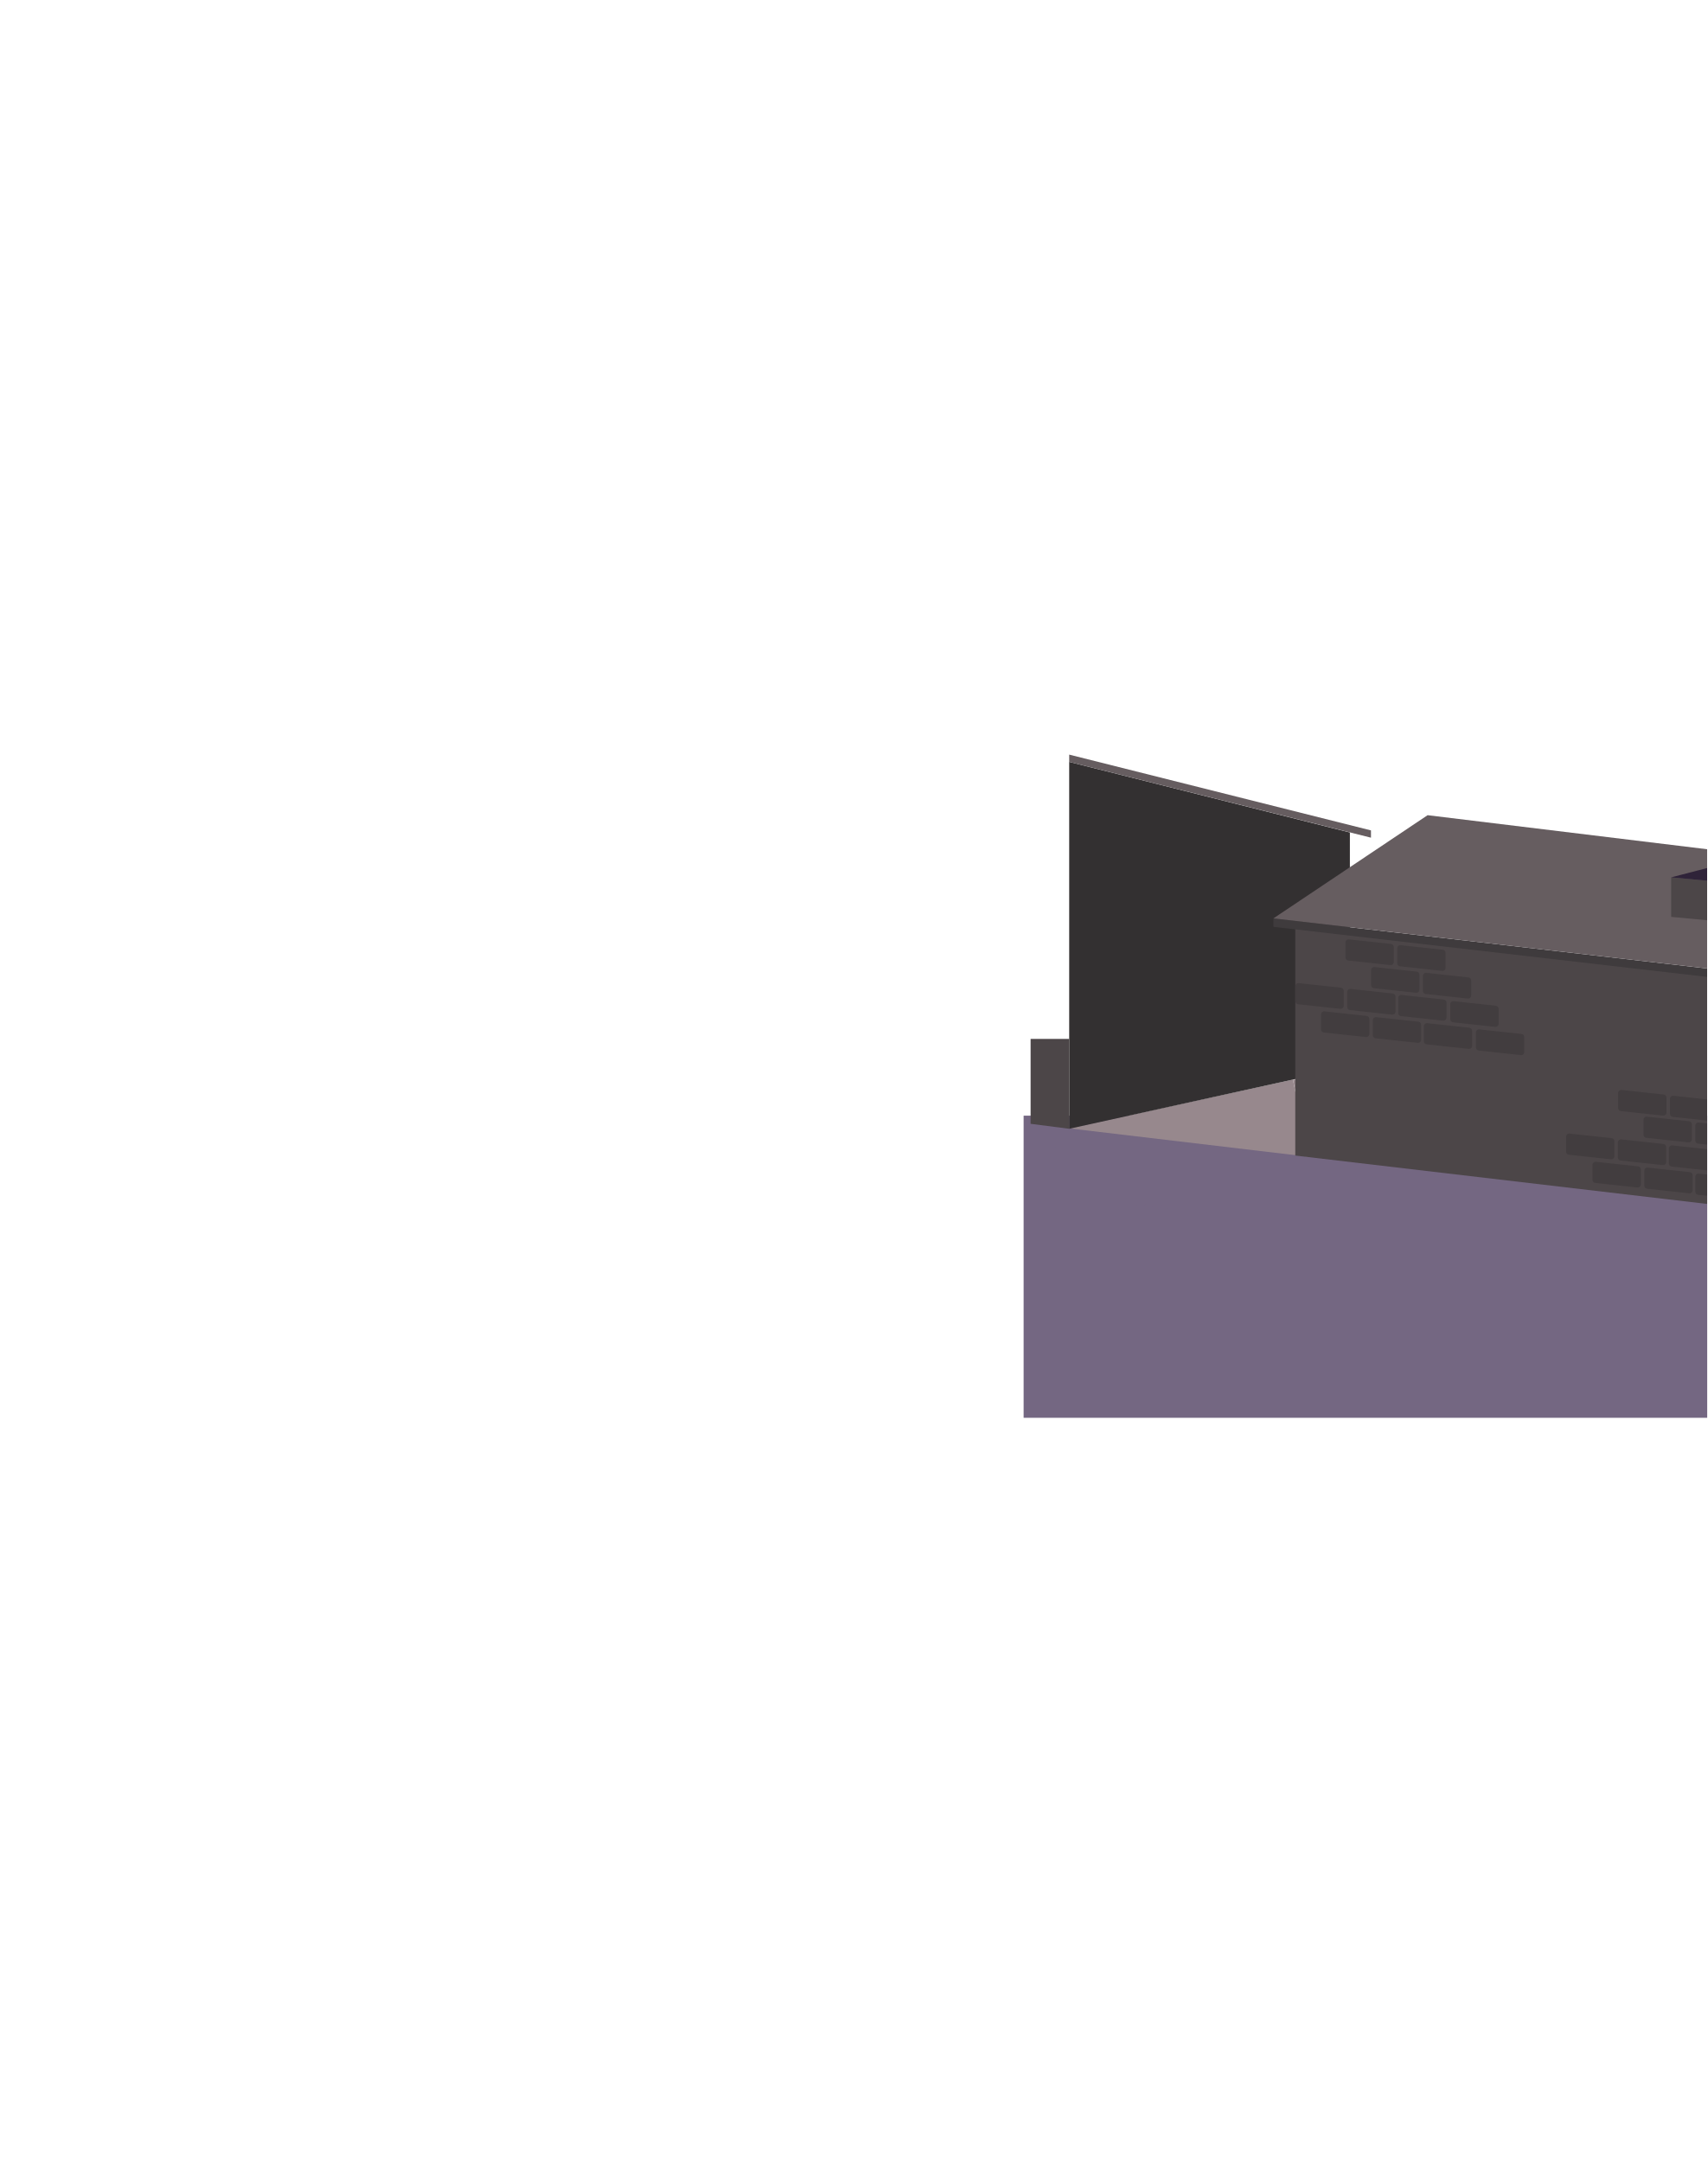
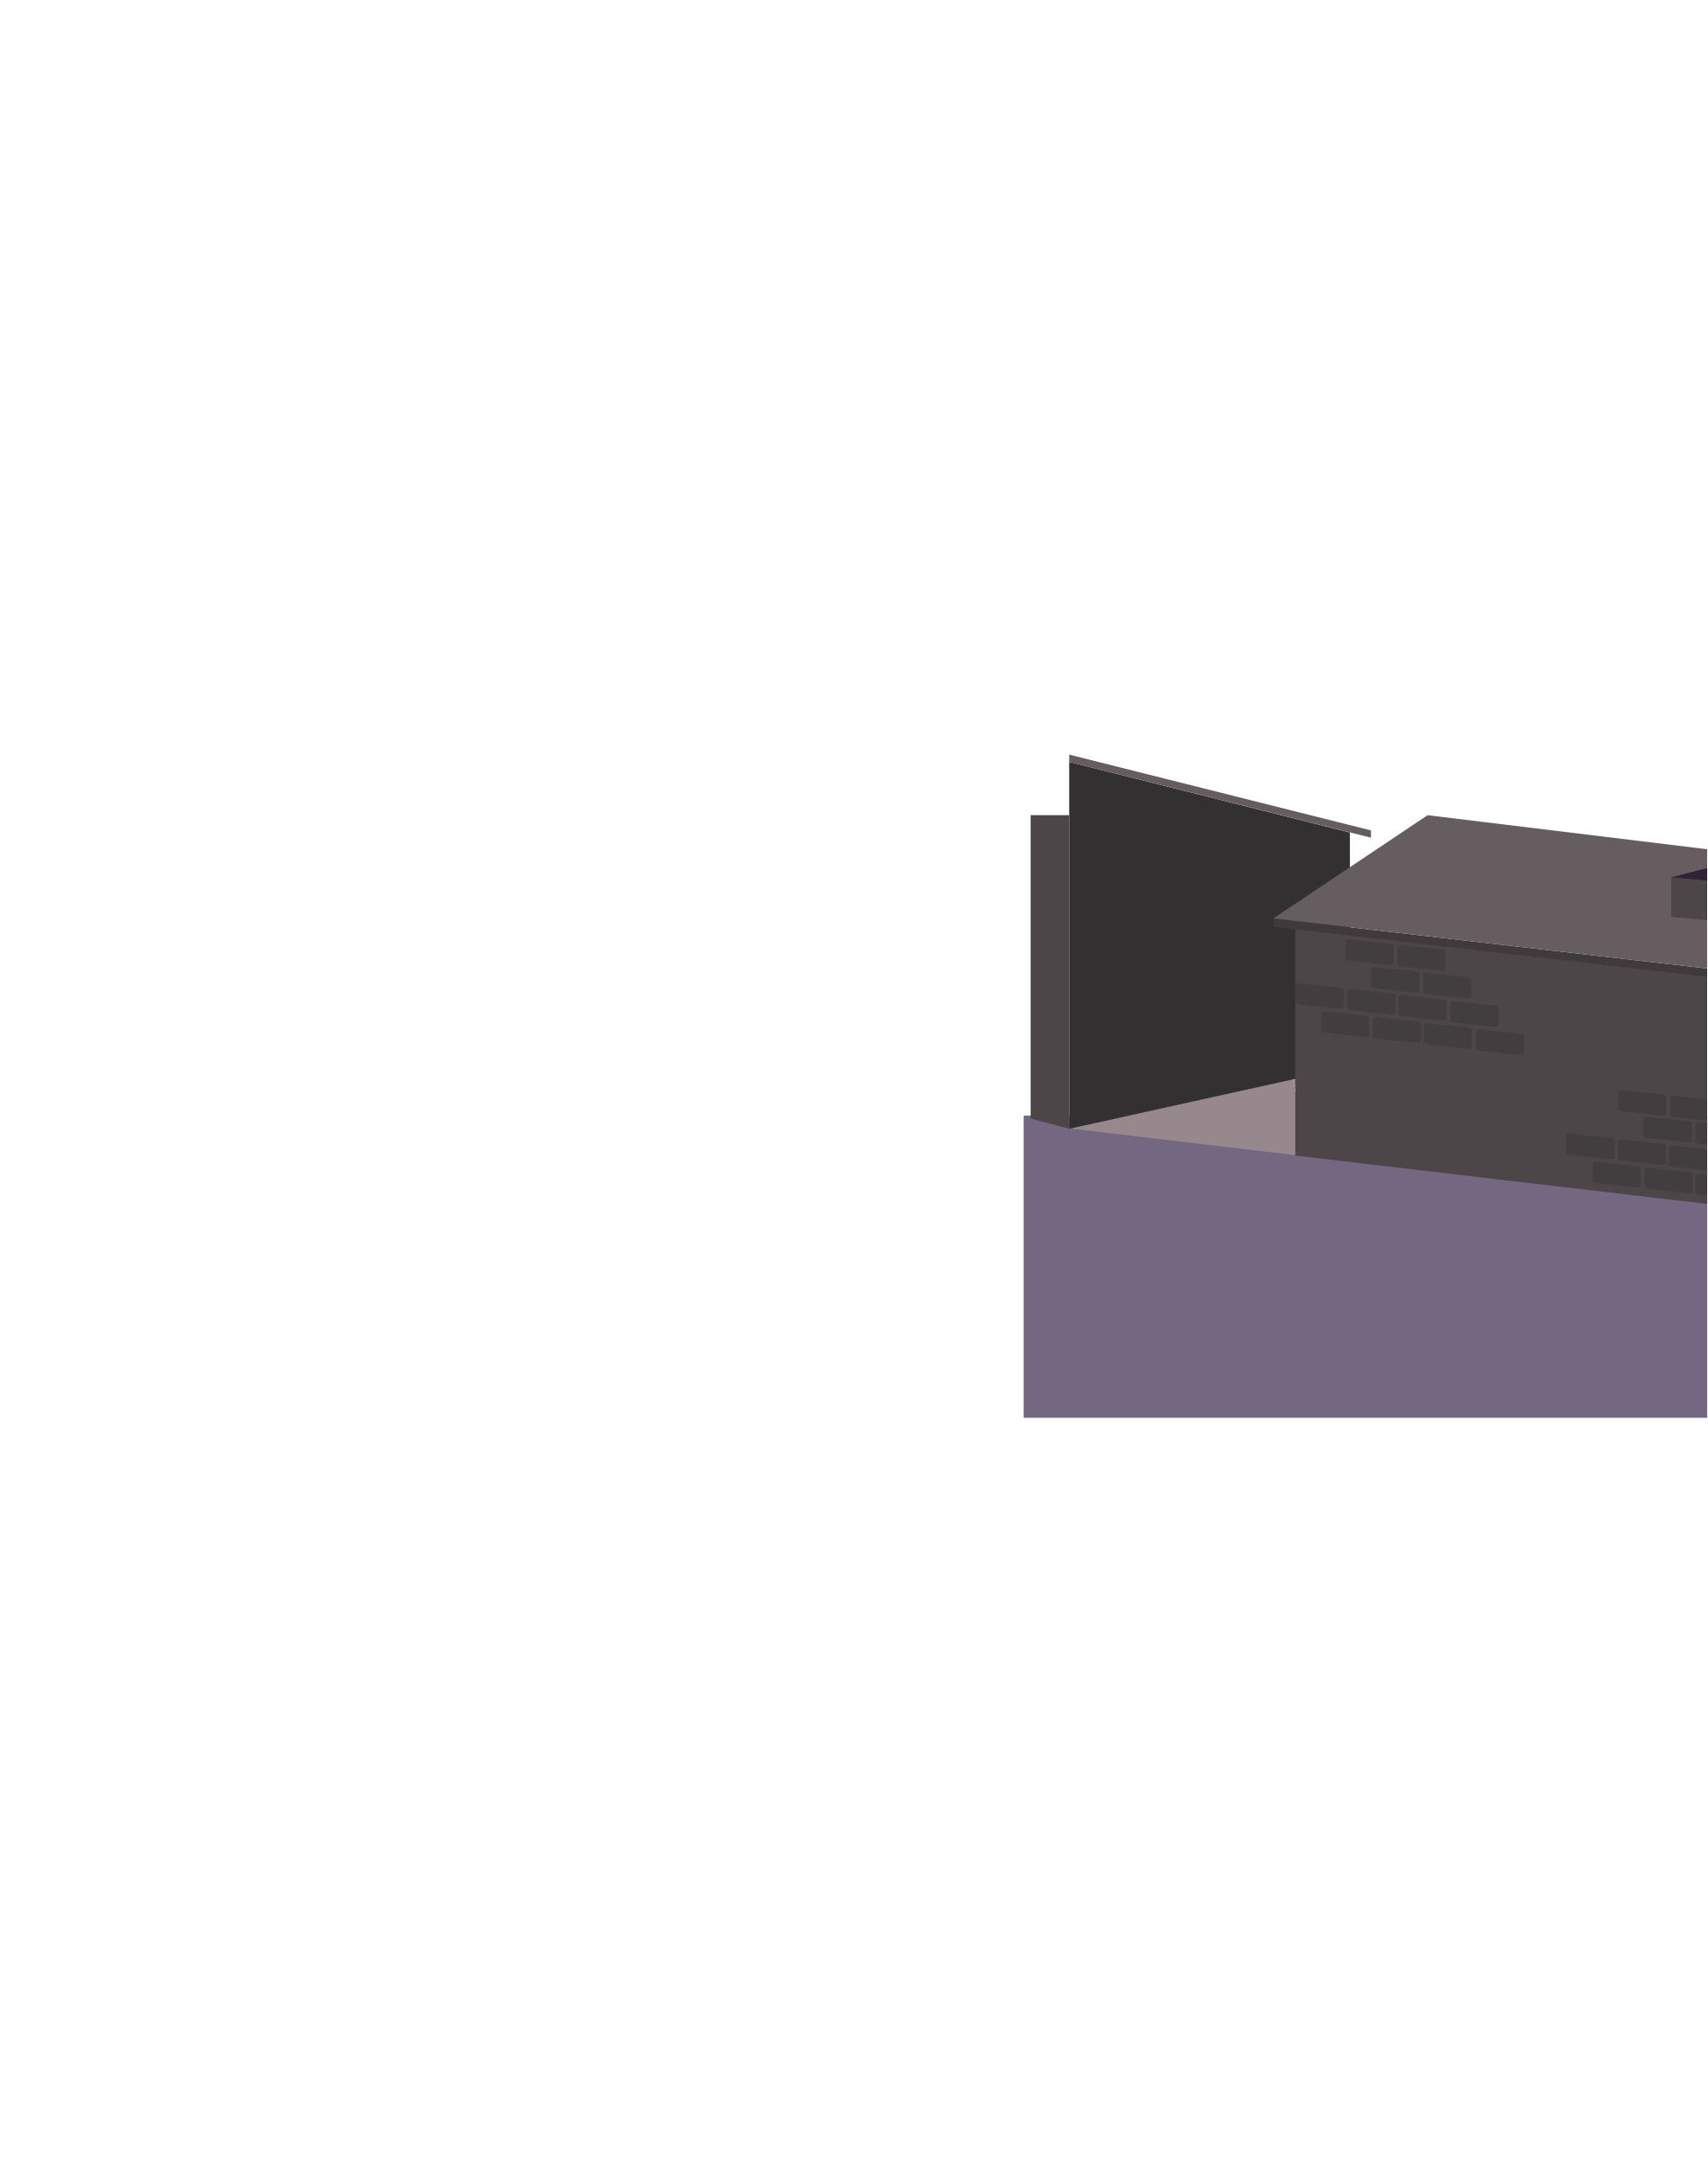
<svg xmlns="http://www.w3.org/2000/svg" viewBox="0 0 981.526 1243.067">
  <defs>
    <style>
      .a {
        fill: #746782;
      }

      .b {
        fill: #97888d;
      }

      .c {
        fill: #333031;
      }

      .d {
        fill: #665d60;
      }

      .e {
        fill: #4c4648;
      }

      .f {
        fill: #3f3b3d;
      }

      .g {
        fill: #2f2339;
      }

      .h {
        fill: #423d3f;
      }
    </style>
  </defs>
  <rect class="a" x="588.533" y="641.463" width="393.031" height="173.713" />
  <polygon class="a" points="699.913 696.97 697.293 697.54 634.113 690.55 634.063 690.55 631.733 689.77 593.913 677.13 593.483 676.99 590.403 673.23 590.403 645.89 593.913 646.31 593.913 657.84 607.163 659.6 607.163 663.54 623.033 665.65 623.033 669.59 638.903 671.69 638.903 675.63 613.443 679.18 613.443 675.24 597.573 673.14 597.573 669.2 593.913 668.72 593.913 673.33 645.153 690.95 645.153 687.34 629.283 685.23 629.283 681.29 613.413 679.19 638.873 675.64 654.743 677.74 654.743 681.68 670.613 683.78 670.613 687.72 645.843 691.18 645.913 691.21 645.723 691.2 645.523 691.23 699.913 696.97" />
  <polyline class="b" points="752.494 665.094 614.739 648.776 743.359 620.702" />
  <polygon class="c" points="776.125 478.66 614.739 438.064 614.739 649.003 776.125 613.493 776.125 478.66" />
  <polygon class="d" points="614.739 433.872 788.252 477.447 788.252 481.638 614.739 438.064 614.739 433.872" />
  <polyline class="b" points="743.359 620.702 752.494 620.702 752.494 665.094" />
  <polygon class="e" points="981.523 560.68 981.523 692.22 744.723 664.404 744.723 533.55 981.523 560.68" />
  <polygon class="f" points="981.523 561.683 732.146 532.894 732.146 528.043 981.523 556.832 981.523 561.683" />
  <polygon class="d" points="981.523 556.832 732.146 528.043 820.805 468.702 981.526 488.277 981.523 556.832" />
  <polygon class="e" points="981.526 506.385 960.848 504.447 960.848 527.17 981.526 529.108 981.526 506.385" />
  <polygon class="g" points="960.848 504.447 981.526 506.385 981.526 503.936 981.526 499.085 960.848 504.447" />
  <path class="h" d="M815.133,599.596,790.904,596.98a1.779,1.779,0,0,1-1.588-1.769v-8.612a1.779,1.779,0,0,1,1.97-1.769l24.229,2.616a1.779,1.779,0,0,1,1.588,1.769v8.612A1.779,1.779,0,0,1,815.133,599.596Z" />
  <path class="h" d="M844.46,603.065l-24.229-2.616a1.779,1.779,0,0,1-1.588-1.769v-8.612a1.779,1.779,0,0,1,1.97-1.769l24.229,2.616a1.779,1.779,0,0,1,1.588,1.769v8.612A1.779,1.779,0,0,1,844.46,603.065Z" />
  <path class="h" d="M874.394,606.634l-24.229-2.616a1.779,1.779,0,0,1-1.588-1.769v-8.612a1.779,1.779,0,0,1,1.97-1.769l24.229,2.616a1.779,1.779,0,0,1,1.588,1.769V604.865A1.779,1.779,0,0,1,874.394,606.634Z" />
  <path class="h" d="M785.353,596.261,761.124,593.646a1.779,1.779,0,0,1-1.588-1.769v-8.612a1.779,1.779,0,0,1,1.97-1.769l24.229,2.616a1.779,1.779,0,0,1,1.588,1.769v8.612A1.779,1.779,0,0,1,785.353,596.261Z" />
  <path class="h" d="M981.523,632.12v12.19l-19.79-2.14a1.777,1.777,0,0,1-1.59-1.77v-8.61a1.782,1.782,0,0,1,1.97-1.77Z" />
  <path class="h" d="M956.177,641.452l-24.229-2.616a1.779,1.779,0,0,1-1.588-1.769V628.455a1.779,1.779,0,0,1,1.97-1.769l24.229,2.616a1.779,1.779,0,0,1,1.588,1.769v8.612A1.779,1.779,0,0,1,956.177,641.452Z" />
  <path class="h" d="M981.523,645.91V658.1l-5.21-.56a1.785,1.785,0,0,1-1.59-1.77V647.16a1.776,1.776,0,0,1,1.97-1.77Z" />
  <path class="h" d="M970.764,656.818l-24.229-2.616a1.779,1.779,0,0,1-1.588-1.769v-8.612a1.779,1.779,0,0,1,1.97-1.769l24.229,2.616a1.779,1.779,0,0,1,1.588,1.769v8.612A1.779,1.779,0,0,1,970.764,656.818Z" />
  <path class="h" d="M956.024,669.88l-24.229-2.616a1.779,1.779,0,0,1-1.588-1.769v-8.612a1.779,1.779,0,0,1,1.97-1.769l24.229,2.616a1.779,1.779,0,0,1,1.588,1.769v8.612A1.779,1.779,0,0,1,956.024,669.88Z" />
  <path class="h" d="M981.523,660.74v12.2l-20.4-2.21a1.778,1.778,0,0,1-1.59-1.77v-8.61a1.782,1.782,0,0,1,1.97-1.77Z" />
  <path class="h" d="M926.244,666.546l-24.229-2.616a1.779,1.779,0,0,1-1.588-1.769v-8.612a1.779,1.779,0,0,1,1.97-1.769l24.229,2.616a1.779,1.779,0,0,1,1.588,1.769v8.612A1.779,1.779,0,0,1,926.244,666.546Z" />
  <path class="h" d="M971.217,686.093,946.988,683.477a1.779,1.779,0,0,1-1.588-1.769v-8.612a1.779,1.779,0,0,1,1.97-1.769l24.229,2.616a1.779,1.779,0,0,1,1.588,1.769V684.324A1.779,1.779,0,0,1,971.217,686.093Z" />
  <path class="h" d="M981.523,675.32v12.19l-5.21-.56a1.786,1.786,0,0,1-1.59-1.77v-8.61a1.776,1.776,0,0,1,1.97-1.77Z" />
  <path class="h" d="M941.437,682.758l-24.229-2.616a1.779,1.779,0,0,1-1.588-1.769v-8.612a1.779,1.779,0,0,1,1.97-1.769l24.229,2.616a1.779,1.779,0,0,1,1.588,1.769v8.612A1.779,1.779,0,0,1,941.437,682.758Z" />
  <path class="h" d="M800.393,583.371l-24.229-2.616a1.779,1.779,0,0,1-1.588-1.769V570.374a1.779,1.779,0,0,1,1.97-1.769l24.229,2.616a1.779,1.779,0,0,1,1.588,1.769v8.612A1.779,1.779,0,0,1,800.393,583.371Z" />
  <path class="h" d="M829.72,586.841l-24.229-2.616a1.779,1.779,0,0,1-1.588-1.769v-8.612a1.779,1.779,0,0,1,1.97-1.769l24.229,2.616a1.779,1.779,0,0,1,1.588,1.769v8.612A1.779,1.779,0,0,1,829.72,586.841Z" />
  <path class="h" d="M859.653,590.409l-24.229-2.616a1.779,1.779,0,0,1-1.588-1.769V577.412a1.779,1.779,0,0,1,1.97-1.769l24.229,2.616a1.779,1.779,0,0,1,1.588,1.769v8.612A1.779,1.779,0,0,1,859.653,590.409Z" />
  <path class="h" d="M770.613,580.037l-24.229-2.616a1.779,1.779,0,0,1-1.588-1.769V567.039a1.779,1.779,0,0,1,1.97-1.769l24.229,2.616a1.779,1.779,0,0,1,1.588,1.769v8.612A1.779,1.779,0,0,1,770.613,580.037Z" />
  <path class="h" d="M843.913,574.126l-24.229-2.616a1.779,1.779,0,0,1-1.588-1.769v-8.612a1.779,1.779,0,0,1,1.97-1.769l24.229,2.616a1.779,1.779,0,0,1,1.588,1.769v8.612A1.779,1.779,0,0,1,843.913,574.126Z" />
  <path class="h" d="M814.133,570.791l-24.229-2.616a1.779,1.779,0,0,1-1.588-1.769v-8.612a1.779,1.779,0,0,1,1.97-1.769l24.229,2.616a1.779,1.779,0,0,1,1.588,1.769v8.612A1.779,1.779,0,0,1,814.133,570.791Z" />
  <path class="h" d="M829.173,558.212l-24.229-2.616a1.779,1.779,0,0,1-1.588-1.769v-8.612a1.779,1.779,0,0,1,1.97-1.769l24.229,2.616a1.779,1.779,0,0,1,1.588,1.769v8.612A1.779,1.779,0,0,1,829.173,558.212Z" />
  <path class="h" d="M799.393,554.877l-24.229-2.616a1.779,1.779,0,0,1-1.588-1.769V541.88a1.779,1.779,0,0,1,1.97-1.769l24.229,2.616a1.779,1.779,0,0,1,1.588,1.769v8.612A1.779,1.779,0,0,1,799.393,554.877Z" />
-   <polygon class="e" points="592.55 597.335 614.739 597.335 614.739 649.003 592.55 646.148 592.55 597.335" />
+   <polygon class="e" points="592.55 468.702 614.739 468.702 614.739 649.003 592.55 643.082 592.55 468.702" />
</svg>
